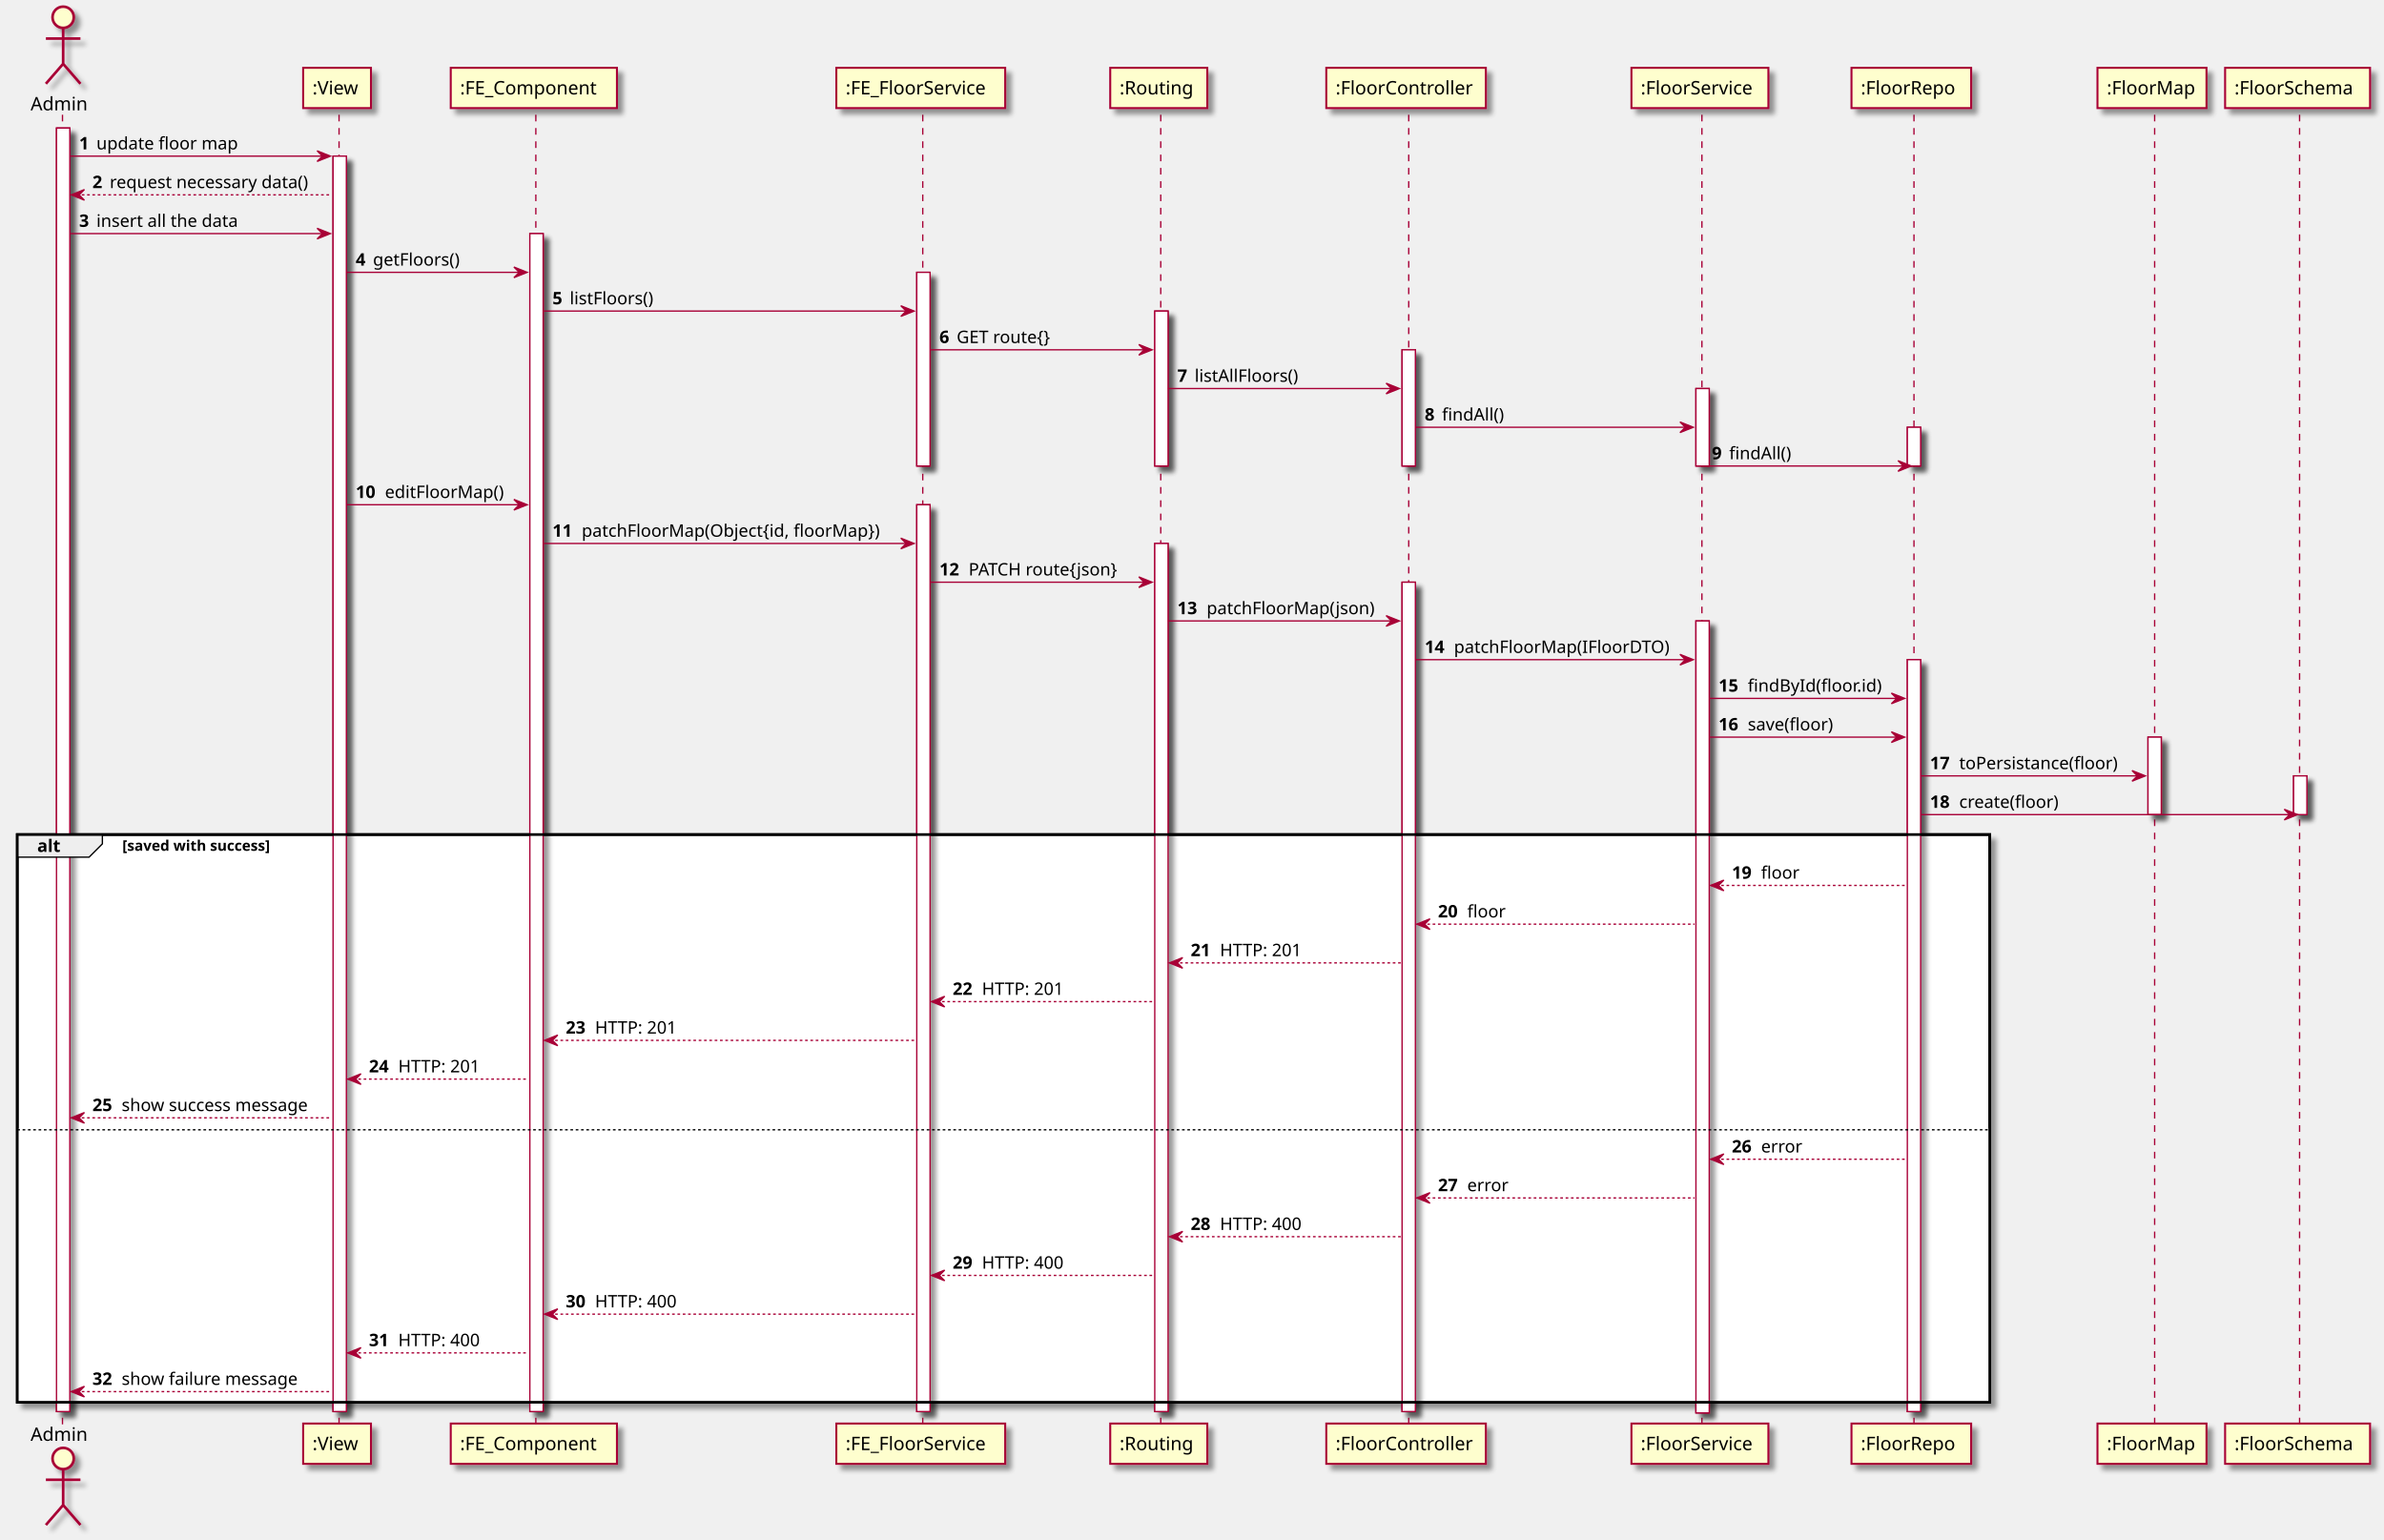
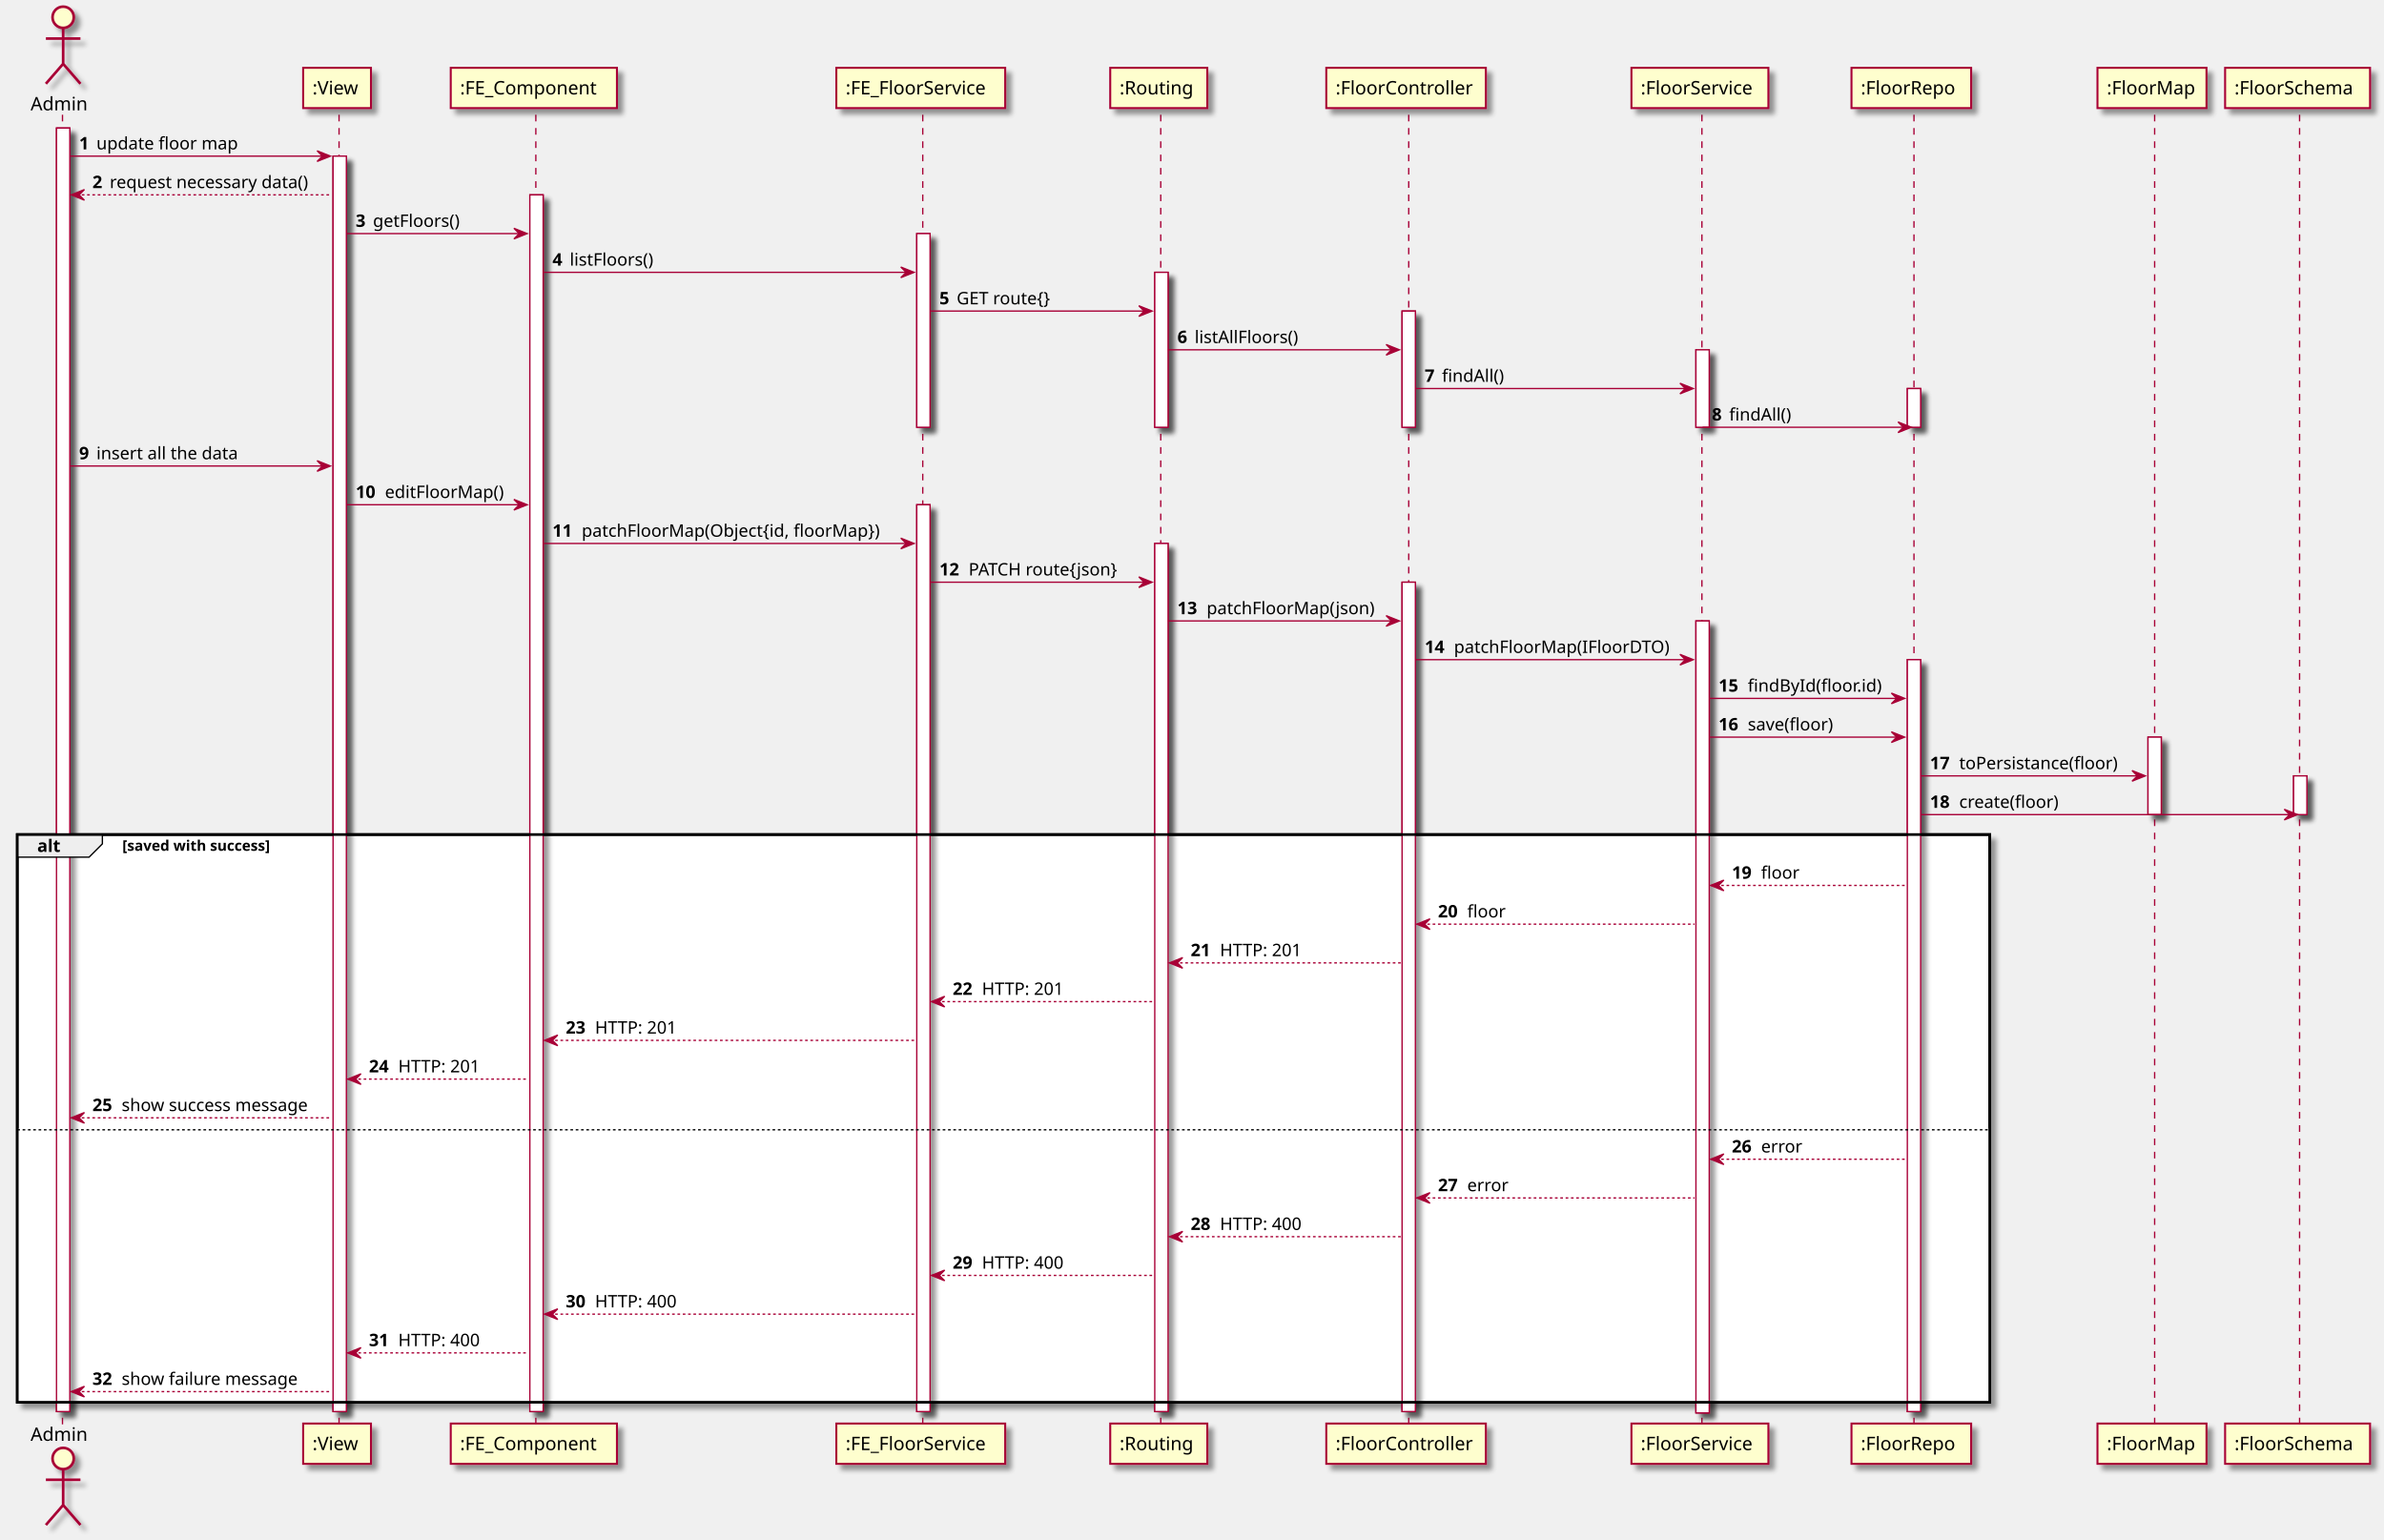
<svg xmlns="http://www.w3.org/2000/svg" contentScriptType="application/ecmascript" contentStyleType="text/css" height="1158px" preserveAspectRatio="none" style="width:1793px;height:1158px;" version="1.1" viewBox="0 0 1793 1158" width="1793px" zoomAndPan="magnify">
  <defs>
-     <filter height="300%" id="f1u1tdo8cuswtb" width="300%" x="-1" y="-1">
+     <filter height="300%" id="f4zcr4lt935ch" width="300%" x="-1" y="-1">
      <feGaussianBlur result="blurOut" stdDeviation="2.0" />
      <feColorMatrix in="blurOut" result="blurOut2" type="matrix" values="0 0 0 0 0 0 0 0 0 0 0 0 0 0 0 0 0 0 .4 0" />
      <feOffset dx="4.0" dy="4.0" in="blurOut2" result="blurOut3" />
      <feBlend in="SourceGraphic" in2="blurOut3" mode="normal" />
    </filter>
  </defs>
  <g>
-     <rect fill="#FFFFFF" filter="url(#f1u1tdo8cuswtb)" height="965.383" style="stroke: #A80036; stroke-width: 1.0;" width="10" x="42.5" y="96.297" />
-     <rect fill="#FFFFFF" filter="url(#f1u1tdo8cuswtb)" height="944.25" style="stroke: #A80036; stroke-width: 1.0;" width="10" x="250.5" y="117.43" />
-     <rect fill="#FFFFFF" filter="url(#f1u1tdo8cuswtb)" height="885.984" style="stroke: #A80036; stroke-width: 1.0;" width="10" x="398.5" y="175.695" />
-     <rect fill="#FFFFFF" filter="url(#f1u1tdo8cuswtb)" height="145.664" style="stroke: #A80036; stroke-width: 1.0;" width="10" x="689.5" y="204.828" />
-     <rect fill="#FFFFFF" filter="url(#f1u1tdo8cuswtb)" height="682.055" style="stroke: #A80036; stroke-width: 1.0;" width="10" x="689.5" y="379.625" />
-     <rect fill="#FFFFFF" filter="url(#f1u1tdo8cuswtb)" height="116.531" style="stroke: #A80036; stroke-width: 1.0;" width="10" x="868.5" y="233.961" />
-     <rect fill="#FFFFFF" filter="url(#f1u1tdo8cuswtb)" height="652.922" style="stroke: #A80036; stroke-width: 1.0;" width="10" x="868.5" y="408.758" />
-     <rect fill="#FFFFFF" filter="url(#f1u1tdo8cuswtb)" height="87.398" style="stroke: #A80036; stroke-width: 1.0;" width="10" x="1054.5" y="263.094" />
-     <rect fill="#FFFFFF" filter="url(#f1u1tdo8cuswtb)" height="623.789" style="stroke: #A80036; stroke-width: 1.0;" width="10" x="1054.5" y="437.891" />
-     <rect fill="#FFFFFF" filter="url(#f1u1tdo8cuswtb)" height="58.266" style="stroke: #A80036; stroke-width: 1.0;" width="10" x="1275.5" y="292.227" />
-     <rect fill="#FFFFFF" filter="url(#f1u1tdo8cuswtb)" height="595.656" style="stroke: #A80036; stroke-width: 1.0;" width="10" x="1275.5" y="467.023" />
-     <rect fill="#FFFFFF" filter="url(#f1u1tdo8cuswtb)" height="29.133" style="stroke: #A80036; stroke-width: 1.0;" width="10" x="1434.5" y="321.359" />
-     <rect fill="#FFFFFF" filter="url(#f1u1tdo8cuswtb)" height="565.523" style="stroke: #A80036; stroke-width: 1.0;" width="10" x="1434.5" y="496.156" />
-     <rect fill="#FFFFFF" filter="url(#f1u1tdo8cuswtb)" height="58.266" style="stroke: #A80036; stroke-width: 1.0;" width="10" x="1615.5" y="554.422" />
-     <rect fill="#FFFFFF" filter="url(#f1u1tdo8cuswtb)" height="29.133" style="stroke: #A80036; stroke-width: 1.0;" width="10" x="1725" y="583.555" />
-     <rect fill="#FFFFFF" filter="url(#f1u1tdo8cuswtb)" height="426.992" style="stroke: #000000; stroke-width: 2.0;" width="1483.5" x="13" y="627.688" />
+     <rect fill="#FFFFFF" filter="url(#f4zcr4lt935ch)" height="965.383" style="stroke: #A80036; stroke-width: 1.0;" width="10" x="42.5" y="96.297" />
+     <rect fill="#FFFFFF" filter="url(#f4zcr4lt935ch)" height="944.25" style="stroke: #A80036; stroke-width: 1.0;" width="10" x="250.5" y="117.43" />
+     <rect fill="#FFFFFF" filter="url(#f4zcr4lt935ch)" height="915.117" style="stroke: #A80036; stroke-width: 1.0;" width="10" x="398.5" y="146.562" />
+     <rect fill="#FFFFFF" filter="url(#f4zcr4lt935ch)" height="145.664" style="stroke: #A80036; stroke-width: 1.0;" width="10" x="689.5" y="175.695" />
+     <rect fill="#FFFFFF" filter="url(#f4zcr4lt935ch)" height="682.055" style="stroke: #A80036; stroke-width: 1.0;" width="10" x="689.5" y="379.625" />
+     <rect fill="#FFFFFF" filter="url(#f4zcr4lt935ch)" height="116.531" style="stroke: #A80036; stroke-width: 1.0;" width="10" x="868.5" y="204.828" />
+     <rect fill="#FFFFFF" filter="url(#f4zcr4lt935ch)" height="652.922" style="stroke: #A80036; stroke-width: 1.0;" width="10" x="868.5" y="408.758" />
+     <rect fill="#FFFFFF" filter="url(#f4zcr4lt935ch)" height="87.398" style="stroke: #A80036; stroke-width: 1.0;" width="10" x="1054.5" y="233.961" />
+     <rect fill="#FFFFFF" filter="url(#f4zcr4lt935ch)" height="623.789" style="stroke: #A80036; stroke-width: 1.0;" width="10" x="1054.5" y="437.891" />
+     <rect fill="#FFFFFF" filter="url(#f4zcr4lt935ch)" height="58.266" style="stroke: #A80036; stroke-width: 1.0;" width="10" x="1275.5" y="263.094" />
+     <rect fill="#FFFFFF" filter="url(#f4zcr4lt935ch)" height="595.656" style="stroke: #A80036; stroke-width: 1.0;" width="10" x="1275.5" y="467.023" />
+     <rect fill="#FFFFFF" filter="url(#f4zcr4lt935ch)" height="29.133" style="stroke: #A80036; stroke-width: 1.0;" width="10" x="1434.5" y="292.227" />
+     <rect fill="#FFFFFF" filter="url(#f4zcr4lt935ch)" height="565.523" style="stroke: #A80036; stroke-width: 1.0;" width="10" x="1434.5" y="496.156" />
+     <rect fill="#FFFFFF" filter="url(#f4zcr4lt935ch)" height="58.266" style="stroke: #A80036; stroke-width: 1.0;" width="10" x="1615.5" y="554.422" />
+     <rect fill="#FFFFFF" filter="url(#f4zcr4lt935ch)" height="29.133" style="stroke: #A80036; stroke-width: 1.0;" width="10" x="1725" y="583.555" />
+     <rect fill="#FFFFFF" filter="url(#f4zcr4lt935ch)" height="426.992" style="stroke: #000000; stroke-width: 2.0;" width="1483.5" x="13" y="627.688" />
    <rect fill="#FFFFFF" height="205.93" style="stroke: none; stroke-width: 1.0;" width="1483.5" x="13" y="848.75" />
    <line style="stroke: #A80036; stroke-width: 1.0; stroke-dasharray: 5.0,5.0;" x1="47" x2="47" y1="86.297" y2="1071.68" />
    <line style="stroke: #A80036; stroke-width: 1.0; stroke-dasharray: 5.0,5.0;" x1="255" x2="255" y1="86.297" y2="1071.68" />
    <line style="stroke: #A80036; stroke-width: 1.0; stroke-dasharray: 5.0,5.0;" x1="403" x2="403" y1="86.297" y2="1071.68" />
    <line style="stroke: #A80036; stroke-width: 1.0; stroke-dasharray: 5.0,5.0;" x1="694" x2="694" y1="86.297" y2="1071.68" />
    <line style="stroke: #A80036; stroke-width: 1.0; stroke-dasharray: 5.0,5.0;" x1="873" x2="873" y1="86.297" y2="1071.68" />
    <line style="stroke: #A80036; stroke-width: 1.0; stroke-dasharray: 5.0,5.0;" x1="1059.5" x2="1059.5" y1="86.297" y2="1071.68" />
    <line style="stroke: #A80036; stroke-width: 1.0; stroke-dasharray: 5.0,5.0;" x1="1280" x2="1280" y1="86.297" y2="1071.68" />
    <line style="stroke: #A80036; stroke-width: 1.0; stroke-dasharray: 5.0,5.0;" x1="1439.5" x2="1439.5" y1="86.297" y2="1071.68" />
    <line style="stroke: #A80036; stroke-width: 1.0; stroke-dasharray: 5.0,5.0;" x1="1620.5" x2="1620.5" y1="86.297" y2="1071.68" />
    <line style="stroke: #A80036; stroke-width: 1.0; stroke-dasharray: 5.0,5.0;" x1="1729.5" x2="1729.5" y1="86.297" y2="1071.68" />
    <text fill="#000000" font-family="sans-serif" font-size="14" lengthAdjust="spacingAndGlyphs" textLength="43" x="23" y="82.995">Admin</text>
-     <ellipse cx="47.5" cy="13" fill="#FEFECE" filter="url(#f1u1tdo8cuswtb)" rx="8" ry="8" style="stroke: #A80036; stroke-width: 2.0;" />
-     <path d="M47.5,21 L47.5,48 M34.5,29 L60.5,29 M47.5,48 L34.5,63 M47.5,48 L60.5,63 " fill="none" filter="url(#f1u1tdo8cuswtb)" style="stroke: #A80036; stroke-width: 2.0;" />
+     <ellipse cx="47.5" cy="13" fill="#FEFECE" filter="url(#f4zcr4lt935ch)" rx="8" ry="8" style="stroke: #A80036; stroke-width: 2.0;" />
+     <path d="M47.5,21 L47.5,48 M34.5,29 L60.5,29 M47.5,48 L34.5,63 M47.5,48 L60.5,63 " fill="none" filter="url(#f4zcr4lt935ch)" style="stroke: #A80036; stroke-width: 2.0;" />
    <text fill="#000000" font-family="sans-serif" font-size="14" lengthAdjust="spacingAndGlyphs" textLength="43" x="23" y="1083.675">Admin</text>
-     <ellipse cx="47.5" cy="1096.977" fill="#FEFECE" filter="url(#f1u1tdo8cuswtb)" rx="8" ry="8" style="stroke: #A80036; stroke-width: 2.0;" />
-     <path d="M47.5,1104.977 L47.5,1131.977 M34.5,1112.977 L60.5,1112.977 M47.5,1131.977 L34.5,1146.977 M47.5,1131.977 L60.5,1146.977 " fill="none" filter="url(#f1u1tdo8cuswtb)" style="stroke: #A80036; stroke-width: 2.0;" />
-     <rect fill="#FEFECE" filter="url(#f1u1tdo8cuswtb)" height="30.297" style="stroke: #A80036; stroke-width: 1.5;" width="51" x="228" y="51" />
+     <ellipse cx="47.5" cy="1096.977" fill="#FEFECE" filter="url(#f4zcr4lt935ch)" rx="8" ry="8" style="stroke: #A80036; stroke-width: 2.0;" />
+     <path d="M47.5,1104.977 L47.5,1131.977 M34.5,1112.977 L60.5,1112.977 M47.5,1131.977 L34.5,1146.977 M47.5,1131.977 L60.5,1146.977 " fill="none" filter="url(#f4zcr4lt935ch)" style="stroke: #A80036; stroke-width: 2.0;" />
+     <rect fill="#FEFECE" filter="url(#f4zcr4lt935ch)" height="30.297" style="stroke: #A80036; stroke-width: 1.5;" width="51" x="228" y="51" />
    <text fill="#000000" font-family="sans-serif" font-size="14" lengthAdjust="spacingAndGlyphs" textLength="37" x="235" y="70.995">:View</text>
-     <rect fill="#FEFECE" filter="url(#f1u1tdo8cuswtb)" height="30.297" style="stroke: #A80036; stroke-width: 1.5;" width="51" x="228" y="1070.68" />
+     <rect fill="#FEFECE" filter="url(#f4zcr4lt935ch)" height="30.297" style="stroke: #A80036; stroke-width: 1.5;" width="51" x="228" y="1070.68" />
    <text fill="#000000" font-family="sans-serif" font-size="14" lengthAdjust="spacingAndGlyphs" textLength="37" x="235" y="1090.675">:View</text>
-     <rect fill="#FEFECE" filter="url(#f1u1tdo8cuswtb)" height="30.297" style="stroke: #A80036; stroke-width: 1.5;" width="125" x="339" y="51" />
+     <rect fill="#FEFECE" filter="url(#f4zcr4lt935ch)" height="30.297" style="stroke: #A80036; stroke-width: 1.5;" width="125" x="339" y="51" />
    <text fill="#000000" font-family="sans-serif" font-size="14" lengthAdjust="spacingAndGlyphs" textLength="111" x="346" y="70.995">:FE_Component</text>
-     <rect fill="#FEFECE" filter="url(#f1u1tdo8cuswtb)" height="30.297" style="stroke: #A80036; stroke-width: 1.5;" width="125" x="339" y="1070.68" />
+     <rect fill="#FEFECE" filter="url(#f4zcr4lt935ch)" height="30.297" style="stroke: #A80036; stroke-width: 1.5;" width="125" x="339" y="1070.68" />
    <text fill="#000000" font-family="sans-serif" font-size="14" lengthAdjust="spacingAndGlyphs" textLength="111" x="346" y="1090.675">:FE_Component</text>
-     <rect fill="#FEFECE" filter="url(#f1u1tdo8cuswtb)" height="30.297" style="stroke: #A80036; stroke-width: 1.5;" width="127" x="629" y="51" />
+     <rect fill="#FEFECE" filter="url(#f4zcr4lt935ch)" height="30.297" style="stroke: #A80036; stroke-width: 1.5;" width="127" x="629" y="51" />
    <text fill="#000000" font-family="sans-serif" font-size="14" lengthAdjust="spacingAndGlyphs" textLength="113" x="636" y="70.995">:FE_FloorService</text>
-     <rect fill="#FEFECE" filter="url(#f1u1tdo8cuswtb)" height="30.297" style="stroke: #A80036; stroke-width: 1.5;" width="127" x="629" y="1070.68" />
+     <rect fill="#FEFECE" filter="url(#f4zcr4lt935ch)" height="30.297" style="stroke: #A80036; stroke-width: 1.5;" width="127" x="629" y="1070.68" />
    <text fill="#000000" font-family="sans-serif" font-size="14" lengthAdjust="spacingAndGlyphs" textLength="113" x="636" y="1090.675">:FE_FloorService</text>
-     <rect fill="#FEFECE" filter="url(#f1u1tdo8cuswtb)" height="30.297" style="stroke: #A80036; stroke-width: 1.5;" width="73" x="835" y="51" />
+     <rect fill="#FEFECE" filter="url(#f4zcr4lt935ch)" height="30.297" style="stroke: #A80036; stroke-width: 1.5;" width="73" x="835" y="51" />
    <text fill="#000000" font-family="sans-serif" font-size="14" lengthAdjust="spacingAndGlyphs" textLength="59" x="842" y="70.995">:Routing</text>
-     <rect fill="#FEFECE" filter="url(#f1u1tdo8cuswtb)" height="30.297" style="stroke: #A80036; stroke-width: 1.5;" width="73" x="835" y="1070.68" />
+     <rect fill="#FEFECE" filter="url(#f4zcr4lt935ch)" height="30.297" style="stroke: #A80036; stroke-width: 1.5;" width="73" x="835" y="1070.68" />
    <text fill="#000000" font-family="sans-serif" font-size="14" lengthAdjust="spacingAndGlyphs" textLength="59" x="842" y="1090.675">:Routing</text>
-     <rect fill="#FEFECE" filter="url(#f1u1tdo8cuswtb)" height="30.297" style="stroke: #A80036; stroke-width: 1.5;" width="120" x="997.5" y="51" />
+     <rect fill="#FEFECE" filter="url(#f4zcr4lt935ch)" height="30.297" style="stroke: #A80036; stroke-width: 1.5;" width="120" x="997.5" y="51" />
    <text fill="#000000" font-family="sans-serif" font-size="14" lengthAdjust="spacingAndGlyphs" textLength="106" x="1004.5" y="70.995">:FloorController</text>
-     <rect fill="#FEFECE" filter="url(#f1u1tdo8cuswtb)" height="30.297" style="stroke: #A80036; stroke-width: 1.5;" width="120" x="997.5" y="1070.68" />
+     <rect fill="#FEFECE" filter="url(#f4zcr4lt935ch)" height="30.297" style="stroke: #A80036; stroke-width: 1.5;" width="120" x="997.5" y="1070.68" />
    <text fill="#000000" font-family="sans-serif" font-size="14" lengthAdjust="spacingAndGlyphs" textLength="106" x="1004.5" y="1090.675">:FloorController</text>
-     <rect fill="#FEFECE" filter="url(#f1u1tdo8cuswtb)" height="30.297" style="stroke: #A80036; stroke-width: 1.5;" width="103" x="1227" y="51" />
+     <rect fill="#FEFECE" filter="url(#f4zcr4lt935ch)" height="30.297" style="stroke: #A80036; stroke-width: 1.5;" width="103" x="1227" y="51" />
    <text fill="#000000" font-family="sans-serif" font-size="14" lengthAdjust="spacingAndGlyphs" textLength="89" x="1234" y="70.995">:FloorService</text>
-     <rect fill="#FEFECE" filter="url(#f1u1tdo8cuswtb)" height="30.297" style="stroke: #A80036; stroke-width: 1.5;" width="103" x="1227" y="1070.68" />
+     <rect fill="#FEFECE" filter="url(#f4zcr4lt935ch)" height="30.297" style="stroke: #A80036; stroke-width: 1.5;" width="103" x="1227" y="1070.68" />
    <text fill="#000000" font-family="sans-serif" font-size="14" lengthAdjust="spacingAndGlyphs" textLength="89" x="1234" y="1090.675">:FloorService</text>
-     <rect fill="#FEFECE" filter="url(#f1u1tdo8cuswtb)" height="30.297" style="stroke: #A80036; stroke-width: 1.5;" width="90" x="1392.5" y="51" />
+     <rect fill="#FEFECE" filter="url(#f4zcr4lt935ch)" height="30.297" style="stroke: #A80036; stroke-width: 1.5;" width="90" x="1392.5" y="51" />
    <text fill="#000000" font-family="sans-serif" font-size="14" lengthAdjust="spacingAndGlyphs" textLength="76" x="1399.5" y="70.995">:FloorRepo</text>
-     <rect fill="#FEFECE" filter="url(#f1u1tdo8cuswtb)" height="30.297" style="stroke: #A80036; stroke-width: 1.5;" width="90" x="1392.5" y="1070.68" />
+     <rect fill="#FEFECE" filter="url(#f4zcr4lt935ch)" height="30.297" style="stroke: #A80036; stroke-width: 1.5;" width="90" x="1392.5" y="1070.68" />
    <text fill="#000000" font-family="sans-serif" font-size="14" lengthAdjust="spacingAndGlyphs" textLength="76" x="1399.5" y="1090.675">:FloorRepo</text>
-     <rect fill="#FEFECE" filter="url(#f1u1tdo8cuswtb)" height="30.297" style="stroke: #A80036; stroke-width: 1.5;" width="82" x="1577.5" y="51" />
+     <rect fill="#FEFECE" filter="url(#f4zcr4lt935ch)" height="30.297" style="stroke: #A80036; stroke-width: 1.5;" width="82" x="1577.5" y="51" />
    <text fill="#000000" font-family="sans-serif" font-size="14" lengthAdjust="spacingAndGlyphs" textLength="68" x="1584.5" y="70.995">:FloorMap</text>
-     <rect fill="#FEFECE" filter="url(#f1u1tdo8cuswtb)" height="30.297" style="stroke: #A80036; stroke-width: 1.5;" width="82" x="1577.5" y="1070.68" />
+     <rect fill="#FEFECE" filter="url(#f4zcr4lt935ch)" height="30.297" style="stroke: #A80036; stroke-width: 1.5;" width="82" x="1577.5" y="1070.68" />
    <text fill="#000000" font-family="sans-serif" font-size="14" lengthAdjust="spacingAndGlyphs" textLength="68" x="1584.5" y="1090.675">:FloorMap</text>
-     <rect fill="#FEFECE" filter="url(#f1u1tdo8cuswtb)" height="30.297" style="stroke: #A80036; stroke-width: 1.5;" width="109" x="1673.5" y="51" />
+     <rect fill="#FEFECE" filter="url(#f4zcr4lt935ch)" height="30.297" style="stroke: #A80036; stroke-width: 1.5;" width="109" x="1673.5" y="51" />
    <text fill="#000000" font-family="sans-serif" font-size="14" lengthAdjust="spacingAndGlyphs" textLength="95" x="1680.5" y="70.995">:FloorSchema</text>
-     <rect fill="#FEFECE" filter="url(#f1u1tdo8cuswtb)" height="30.297" style="stroke: #A80036; stroke-width: 1.5;" width="109" x="1673.5" y="1070.68" />
+     <rect fill="#FEFECE" filter="url(#f4zcr4lt935ch)" height="30.297" style="stroke: #A80036; stroke-width: 1.5;" width="109" x="1673.5" y="1070.68" />
    <text fill="#000000" font-family="sans-serif" font-size="14" lengthAdjust="spacingAndGlyphs" textLength="95" x="1680.5" y="1090.675">:FloorSchema</text>
-     <rect fill="#FFFFFF" filter="url(#f1u1tdo8cuswtb)" height="965.383" style="stroke: #A80036; stroke-width: 1.0;" width="10" x="42.5" y="96.297" />
-     <rect fill="#FFFFFF" filter="url(#f1u1tdo8cuswtb)" height="944.25" style="stroke: #A80036; stroke-width: 1.0;" width="10" x="250.5" y="117.43" />
-     <rect fill="#FFFFFF" filter="url(#f1u1tdo8cuswtb)" height="885.984" style="stroke: #A80036; stroke-width: 1.0;" width="10" x="398.5" y="175.695" />
-     <rect fill="#FFFFFF" filter="url(#f1u1tdo8cuswtb)" height="145.664" style="stroke: #A80036; stroke-width: 1.0;" width="10" x="689.5" y="204.828" />
-     <rect fill="#FFFFFF" filter="url(#f1u1tdo8cuswtb)" height="682.055" style="stroke: #A80036; stroke-width: 1.0;" width="10" x="689.5" y="379.625" />
-     <rect fill="#FFFFFF" filter="url(#f1u1tdo8cuswtb)" height="116.531" style="stroke: #A80036; stroke-width: 1.0;" width="10" x="868.5" y="233.961" />
-     <rect fill="#FFFFFF" filter="url(#f1u1tdo8cuswtb)" height="652.922" style="stroke: #A80036; stroke-width: 1.0;" width="10" x="868.5" y="408.758" />
-     <rect fill="#FFFFFF" filter="url(#f1u1tdo8cuswtb)" height="87.398" style="stroke: #A80036; stroke-width: 1.0;" width="10" x="1054.5" y="263.094" />
-     <rect fill="#FFFFFF" filter="url(#f1u1tdo8cuswtb)" height="623.789" style="stroke: #A80036; stroke-width: 1.0;" width="10" x="1054.5" y="437.891" />
-     <rect fill="#FFFFFF" filter="url(#f1u1tdo8cuswtb)" height="58.266" style="stroke: #A80036; stroke-width: 1.0;" width="10" x="1275.5" y="292.227" />
-     <rect fill="#FFFFFF" filter="url(#f1u1tdo8cuswtb)" height="595.656" style="stroke: #A80036; stroke-width: 1.0;" width="10" x="1275.5" y="467.023" />
-     <rect fill="#FFFFFF" filter="url(#f1u1tdo8cuswtb)" height="29.133" style="stroke: #A80036; stroke-width: 1.0;" width="10" x="1434.5" y="321.359" />
-     <rect fill="#FFFFFF" filter="url(#f1u1tdo8cuswtb)" height="565.523" style="stroke: #A80036; stroke-width: 1.0;" width="10" x="1434.5" y="496.156" />
-     <rect fill="#FFFFFF" filter="url(#f1u1tdo8cuswtb)" height="58.266" style="stroke: #A80036; stroke-width: 1.0;" width="10" x="1615.5" y="554.422" />
-     <rect fill="#FFFFFF" filter="url(#f1u1tdo8cuswtb)" height="29.133" style="stroke: #A80036; stroke-width: 1.0;" width="10" x="1725" y="583.555" />
+     <rect fill="#FFFFFF" filter="url(#f4zcr4lt935ch)" height="965.383" style="stroke: #A80036; stroke-width: 1.0;" width="10" x="42.5" y="96.297" />
+     <rect fill="#FFFFFF" filter="url(#f4zcr4lt935ch)" height="944.25" style="stroke: #A80036; stroke-width: 1.0;" width="10" x="250.5" y="117.43" />
+     <rect fill="#FFFFFF" filter="url(#f4zcr4lt935ch)" height="915.117" style="stroke: #A80036; stroke-width: 1.0;" width="10" x="398.5" y="146.562" />
+     <rect fill="#FFFFFF" filter="url(#f4zcr4lt935ch)" height="145.664" style="stroke: #A80036; stroke-width: 1.0;" width="10" x="689.5" y="175.695" />
+     <rect fill="#FFFFFF" filter="url(#f4zcr4lt935ch)" height="682.055" style="stroke: #A80036; stroke-width: 1.0;" width="10" x="689.5" y="379.625" />
+     <rect fill="#FFFFFF" filter="url(#f4zcr4lt935ch)" height="116.531" style="stroke: #A80036; stroke-width: 1.0;" width="10" x="868.5" y="204.828" />
+     <rect fill="#FFFFFF" filter="url(#f4zcr4lt935ch)" height="652.922" style="stroke: #A80036; stroke-width: 1.0;" width="10" x="868.5" y="408.758" />
+     <rect fill="#FFFFFF" filter="url(#f4zcr4lt935ch)" height="87.398" style="stroke: #A80036; stroke-width: 1.0;" width="10" x="1054.5" y="233.961" />
+     <rect fill="#FFFFFF" filter="url(#f4zcr4lt935ch)" height="623.789" style="stroke: #A80036; stroke-width: 1.0;" width="10" x="1054.5" y="437.891" />
+     <rect fill="#FFFFFF" filter="url(#f4zcr4lt935ch)" height="58.266" style="stroke: #A80036; stroke-width: 1.0;" width="10" x="1275.5" y="263.094" />
+     <rect fill="#FFFFFF" filter="url(#f4zcr4lt935ch)" height="595.656" style="stroke: #A80036; stroke-width: 1.0;" width="10" x="1275.5" y="467.023" />
+     <rect fill="#FFFFFF" filter="url(#f4zcr4lt935ch)" height="29.133" style="stroke: #A80036; stroke-width: 1.0;" width="10" x="1434.5" y="292.227" />
+     <rect fill="#FFFFFF" filter="url(#f4zcr4lt935ch)" height="565.523" style="stroke: #A80036; stroke-width: 1.0;" width="10" x="1434.5" y="496.156" />
+     <rect fill="#FFFFFF" filter="url(#f4zcr4lt935ch)" height="58.266" style="stroke: #A80036; stroke-width: 1.0;" width="10" x="1615.5" y="554.422" />
+     <rect fill="#FFFFFF" filter="url(#f4zcr4lt935ch)" height="29.133" style="stroke: #A80036; stroke-width: 1.0;" width="10" x="1725" y="583.555" />
    <polygon fill="#A80036" points="238.5,113.43,248.5,117.43,238.5,121.43,242.5,117.43" style="stroke: #A80036; stroke-width: 1.0;" />
    <line style="stroke: #A80036; stroke-width: 1.0;" x1="52.5" x2="244.5" y1="117.43" y2="117.43" />
    <text fill="#000000" font-family="sans-serif" font-size="13" font-weight="bold" lengthAdjust="spacingAndGlyphs" textLength="9" x="59.5" y="112.364">1</text>
    <text fill="#000000" font-family="sans-serif" font-size="13" lengthAdjust="spacingAndGlyphs" textLength="110" x="72.5" y="112.364">update floor map</text>
    <polygon fill="#A80036" points="63.5,142.562,53.5,146.562,63.5,150.562,59.5,146.562" style="stroke: #A80036; stroke-width: 1.0;" />
    <line style="stroke: #A80036; stroke-width: 1.0; stroke-dasharray: 2.0,2.0;" x1="57.5" x2="249.5" y1="146.562" y2="146.562" />
    <text fill="#000000" font-family="sans-serif" font-size="13" font-weight="bold" lengthAdjust="spacingAndGlyphs" textLength="9" x="69.5" y="141.497">2</text>
    <text fill="#000000" font-family="sans-serif" font-size="13" lengthAdjust="spacingAndGlyphs" textLength="161" x="82.5" y="141.497">request necessary data()</text>
-     <polygon fill="#A80036" points="238.5,171.695,248.5,175.695,238.5,179.695,242.5,175.695" style="stroke: #A80036; stroke-width: 1.0;" />
-     <line style="stroke: #A80036; stroke-width: 1.0;" x1="52.5" x2="244.5" y1="175.695" y2="175.695" />
-     <text fill="#000000" font-family="sans-serif" font-size="13" font-weight="bold" lengthAdjust="spacingAndGlyphs" textLength="9" x="59.5" y="170.629">3</text>
-     <text fill="#000000" font-family="sans-serif" font-size="13" lengthAdjust="spacingAndGlyphs" textLength="112" x="72.5" y="170.629">insert all the data</text>
-     <polygon fill="#A80036" points="386.5,200.828,396.5,204.828,386.5,208.828,390.5,204.828" style="stroke: #A80036; stroke-width: 1.0;" />
-     <line style="stroke: #A80036; stroke-width: 1.0;" x1="260.5" x2="392.5" y1="204.828" y2="204.828" />
-     <text fill="#000000" font-family="sans-serif" font-size="13" font-weight="bold" lengthAdjust="spacingAndGlyphs" textLength="9" x="267.5" y="199.762">4</text>
-     <text fill="#000000" font-family="sans-serif" font-size="13" lengthAdjust="spacingAndGlyphs" textLength="69" x="280.5" y="199.762">getFloors()</text>
-     <polygon fill="#A80036" points="677.5,229.961,687.5,233.961,677.5,237.961,681.5,233.961" style="stroke: #A80036; stroke-width: 1.0;" />
-     <line style="stroke: #A80036; stroke-width: 1.0;" x1="408.5" x2="683.5" y1="233.961" y2="233.961" />
-     <text fill="#000000" font-family="sans-serif" font-size="13" font-weight="bold" lengthAdjust="spacingAndGlyphs" textLength="9" x="415.5" y="228.895">5</text>
-     <text fill="#000000" font-family="sans-serif" font-size="13" lengthAdjust="spacingAndGlyphs" textLength="66" x="428.5" y="228.895">listFloors()</text>
-     <polygon fill="#A80036" points="856.5,259.094,866.5,263.094,856.5,267.094,860.5,263.094" style="stroke: #A80036; stroke-width: 1.0;" />
-     <line style="stroke: #A80036; stroke-width: 1.0;" x1="699.5" x2="862.5" y1="263.094" y2="263.094" />
-     <text fill="#000000" font-family="sans-serif" font-size="13" font-weight="bold" lengthAdjust="spacingAndGlyphs" textLength="9" x="706.5" y="258.028">6</text>
-     <text fill="#000000" font-family="sans-serif" font-size="13" lengthAdjust="spacingAndGlyphs" textLength="79" x="719.5" y="258.028">GET route{}</text>
-     <polygon fill="#A80036" points="1042.5,288.227,1052.5,292.227,1042.5,296.227,1046.5,292.227" style="stroke: #A80036; stroke-width: 1.0;" />
-     <line style="stroke: #A80036; stroke-width: 1.0;" x1="878.5" x2="1048.5" y1="292.227" y2="292.227" />
-     <text fill="#000000" font-family="sans-serif" font-size="13" font-weight="bold" lengthAdjust="spacingAndGlyphs" textLength="9" x="885.5" y="287.161">7</text>
-     <text fill="#000000" font-family="sans-serif" font-size="13" lengthAdjust="spacingAndGlyphs" textLength="81" x="898.5" y="287.161">listAllFloors()</text>
-     <polygon fill="#A80036" points="1263.5,317.359,1273.5,321.359,1263.5,325.359,1267.5,321.359" style="stroke: #A80036; stroke-width: 1.0;" />
-     <line style="stroke: #A80036; stroke-width: 1.0;" x1="1064.5" x2="1269.5" y1="321.359" y2="321.359" />
-     <text fill="#000000" font-family="sans-serif" font-size="13" font-weight="bold" lengthAdjust="spacingAndGlyphs" textLength="9" x="1071.5" y="316.293">8</text>
-     <text fill="#000000" font-family="sans-serif" font-size="13" lengthAdjust="spacingAndGlyphs" textLength="48" x="1084.5" y="316.293">findAll()</text>
-     <polygon fill="#A80036" points="1427.5,346.492,1437.5,350.492,1427.5,354.492,1431.5,350.492" style="stroke: #A80036; stroke-width: 1.0;" />
-     <line style="stroke: #A80036; stroke-width: 1.0;" x1="1280.5" x2="1433.5" y1="350.492" y2="350.492" />
-     <text fill="#000000" font-family="sans-serif" font-size="13" font-weight="bold" lengthAdjust="spacingAndGlyphs" textLength="9" x="1287.5" y="345.426">9</text>
-     <text fill="#000000" font-family="sans-serif" font-size="13" lengthAdjust="spacingAndGlyphs" textLength="48" x="1300.5" y="345.426">findAll()</text>
+     <polygon fill="#A80036" points="386.5,171.695,396.5,175.695,386.5,179.695,390.5,175.695" style="stroke: #A80036; stroke-width: 1.0;" />
+     <line style="stroke: #A80036; stroke-width: 1.0;" x1="260.5" x2="392.5" y1="175.695" y2="175.695" />
+     <text fill="#000000" font-family="sans-serif" font-size="13" font-weight="bold" lengthAdjust="spacingAndGlyphs" textLength="9" x="267.5" y="170.629">3</text>
+     <text fill="#000000" font-family="sans-serif" font-size="13" lengthAdjust="spacingAndGlyphs" textLength="69" x="280.5" y="170.629">getFloors()</text>
+     <polygon fill="#A80036" points="677.5,200.828,687.5,204.828,677.5,208.828,681.5,204.828" style="stroke: #A80036; stroke-width: 1.0;" />
+     <line style="stroke: #A80036; stroke-width: 1.0;" x1="408.5" x2="683.5" y1="204.828" y2="204.828" />
+     <text fill="#000000" font-family="sans-serif" font-size="13" font-weight="bold" lengthAdjust="spacingAndGlyphs" textLength="9" x="415.5" y="199.762">4</text>
+     <text fill="#000000" font-family="sans-serif" font-size="13" lengthAdjust="spacingAndGlyphs" textLength="66" x="428.5" y="199.762">listFloors()</text>
+     <polygon fill="#A80036" points="856.5,229.961,866.5,233.961,856.5,237.961,860.5,233.961" style="stroke: #A80036; stroke-width: 1.0;" />
+     <line style="stroke: #A80036; stroke-width: 1.0;" x1="699.5" x2="862.5" y1="233.961" y2="233.961" />
+     <text fill="#000000" font-family="sans-serif" font-size="13" font-weight="bold" lengthAdjust="spacingAndGlyphs" textLength="9" x="706.5" y="228.895">5</text>
+     <text fill="#000000" font-family="sans-serif" font-size="13" lengthAdjust="spacingAndGlyphs" textLength="79" x="719.5" y="228.895">GET route{}</text>
+     <polygon fill="#A80036" points="1042.5,259.094,1052.5,263.094,1042.5,267.094,1046.5,263.094" style="stroke: #A80036; stroke-width: 1.0;" />
+     <line style="stroke: #A80036; stroke-width: 1.0;" x1="878.5" x2="1048.5" y1="263.094" y2="263.094" />
+     <text fill="#000000" font-family="sans-serif" font-size="13" font-weight="bold" lengthAdjust="spacingAndGlyphs" textLength="9" x="885.5" y="258.028">6</text>
+     <text fill="#000000" font-family="sans-serif" font-size="13" lengthAdjust="spacingAndGlyphs" textLength="81" x="898.5" y="258.028">listAllFloors()</text>
+     <polygon fill="#A80036" points="1263.5,288.227,1273.5,292.227,1263.5,296.227,1267.5,292.227" style="stroke: #A80036; stroke-width: 1.0;" />
+     <line style="stroke: #A80036; stroke-width: 1.0;" x1="1064.5" x2="1269.5" y1="292.227" y2="292.227" />
+     <text fill="#000000" font-family="sans-serif" font-size="13" font-weight="bold" lengthAdjust="spacingAndGlyphs" textLength="9" x="1071.5" y="287.161">7</text>
+     <text fill="#000000" font-family="sans-serif" font-size="13" lengthAdjust="spacingAndGlyphs" textLength="48" x="1084.5" y="287.161">findAll()</text>
+     <polygon fill="#A80036" points="1427.5,317.359,1437.5,321.359,1427.5,325.359,1431.5,321.359" style="stroke: #A80036; stroke-width: 1.0;" />
+     <line style="stroke: #A80036; stroke-width: 1.0;" x1="1280.5" x2="1433.5" y1="321.359" y2="321.359" />
+     <text fill="#000000" font-family="sans-serif" font-size="13" font-weight="bold" lengthAdjust="spacingAndGlyphs" textLength="9" x="1287.5" y="316.293">8</text>
+     <text fill="#000000" font-family="sans-serif" font-size="13" lengthAdjust="spacingAndGlyphs" textLength="48" x="1300.5" y="316.293">findAll()</text>
+     <polygon fill="#A80036" points="238.5,346.492,248.5,350.492,238.5,354.492,242.5,350.492" style="stroke: #A80036; stroke-width: 1.0;" />
+     <line style="stroke: #A80036; stroke-width: 1.0;" x1="52.5" x2="244.5" y1="350.492" y2="350.492" />
+     <text fill="#000000" font-family="sans-serif" font-size="13" font-weight="bold" lengthAdjust="spacingAndGlyphs" textLength="9" x="59.5" y="345.426">9</text>
+     <text fill="#000000" font-family="sans-serif" font-size="13" lengthAdjust="spacingAndGlyphs" textLength="112" x="72.5" y="345.426">insert all the data</text>
    <polygon fill="#A80036" points="386.5,375.625,396.5,379.625,386.5,383.625,390.5,379.625" style="stroke: #A80036; stroke-width: 1.0;" />
    <line style="stroke: #A80036; stroke-width: 1.0;" x1="260.5" x2="392.5" y1="379.625" y2="379.625" />
    <text fill="#000000" font-family="sans-serif" font-size="13" font-weight="bold" lengthAdjust="spacingAndGlyphs" textLength="18" x="267.5" y="374.559">10</text>
    <text fill="#000000" font-family="sans-serif" font-size="13" lengthAdjust="spacingAndGlyphs" textLength="92" x="289.5" y="374.559">editFloorMap()</text>
    <polygon fill="#A80036" points="677.5,404.758,687.5,408.758,677.5,412.758,681.5,408.758" style="stroke: #A80036; stroke-width: 1.0;" />
    <line style="stroke: #A80036; stroke-width: 1.0;" x1="408.5" x2="683.5" y1="408.758" y2="408.758" />
    <text fill="#000000" font-family="sans-serif" font-size="13" font-weight="bold" lengthAdjust="spacingAndGlyphs" textLength="18" x="415.5" y="403.692">11</text>
    <text fill="#000000" font-family="sans-serif" font-size="13" lengthAdjust="spacingAndGlyphs" textLength="235" x="437.5" y="403.692">patchFloorMap(Object{id, floorMap})</text>
    <polygon fill="#A80036" points="856.5,433.891,866.5,437.891,856.5,441.891,860.5,437.891" style="stroke: #A80036; stroke-width: 1.0;" />
    <line style="stroke: #A80036; stroke-width: 1.0;" x1="699.5" x2="862.5" y1="437.891" y2="437.891" />
    <text fill="#000000" font-family="sans-serif" font-size="13" font-weight="bold" lengthAdjust="spacingAndGlyphs" textLength="18" x="706.5" y="432.825">12</text>
    <text fill="#000000" font-family="sans-serif" font-size="13" lengthAdjust="spacingAndGlyphs" textLength="123" x="728.5" y="432.825">PATCH route{json}</text>
    <polygon fill="#A80036" points="1042.5,463.023,1052.5,467.023,1042.5,471.023,1046.5,467.023" style="stroke: #A80036; stroke-width: 1.0;" />
    <line style="stroke: #A80036; stroke-width: 1.0;" x1="878.5" x2="1048.5" y1="467.023" y2="467.023" />
    <text fill="#000000" font-family="sans-serif" font-size="13" font-weight="bold" lengthAdjust="spacingAndGlyphs" textLength="18" x="885.5" y="461.957">13</text>
    <text fill="#000000" font-family="sans-serif" font-size="13" lengthAdjust="spacingAndGlyphs" textLength="130" x="907.5" y="461.957">patchFloorMap(json)</text>
    <polygon fill="#A80036" points="1263.5,492.156,1273.5,496.156,1263.5,500.156,1267.5,496.156" style="stroke: #A80036; stroke-width: 1.0;" />
    <line style="stroke: #A80036; stroke-width: 1.0;" x1="1064.5" x2="1269.5" y1="496.156" y2="496.156" />
    <text fill="#000000" font-family="sans-serif" font-size="13" font-weight="bold" lengthAdjust="spacingAndGlyphs" textLength="18" x="1071.5" y="491.09">14</text>
    <text fill="#000000" font-family="sans-serif" font-size="13" lengthAdjust="spacingAndGlyphs" textLength="165" x="1093.5" y="491.09">patchFloorMap(IFloorDTO)</text>
    <polygon fill="#A80036" points="1422.5,521.289,1432.5,525.289,1422.5,529.289,1426.5,525.289" style="stroke: #A80036; stroke-width: 1.0;" />
    <line style="stroke: #A80036; stroke-width: 1.0;" x1="1285.5" x2="1428.5" y1="525.289" y2="525.289" />
    <text fill="#000000" font-family="sans-serif" font-size="13" font-weight="bold" lengthAdjust="spacingAndGlyphs" textLength="18" x="1292.5" y="520.223">15</text>
    <text fill="#000000" font-family="sans-serif" font-size="13" lengthAdjust="spacingAndGlyphs" textLength="103" x="1314.5" y="520.223">findById(floor.id)</text>
    <polygon fill="#A80036" points="1422.5,550.422,1432.5,554.422,1422.5,558.422,1426.5,554.422" style="stroke: #A80036; stroke-width: 1.0;" />
    <line style="stroke: #A80036; stroke-width: 1.0;" x1="1285.5" x2="1428.5" y1="554.422" y2="554.422" />
    <text fill="#000000" font-family="sans-serif" font-size="13" font-weight="bold" lengthAdjust="spacingAndGlyphs" textLength="18" x="1292.5" y="549.356">16</text>
    <text fill="#000000" font-family="sans-serif" font-size="13" lengthAdjust="spacingAndGlyphs" textLength="68" x="1314.5" y="549.356">save(floor)</text>
    <polygon fill="#A80036" points="1603.5,579.555,1613.5,583.555,1603.5,587.555,1607.5,583.555" style="stroke: #A80036; stroke-width: 1.0;" />
    <line style="stroke: #A80036; stroke-width: 1.0;" x1="1444.5" x2="1609.5" y1="583.555" y2="583.555" />
    <text fill="#000000" font-family="sans-serif" font-size="13" font-weight="bold" lengthAdjust="spacingAndGlyphs" textLength="18" x="1451.5" y="578.489">17</text>
    <text fill="#000000" font-family="sans-serif" font-size="13" lengthAdjust="spacingAndGlyphs" textLength="125" x="1473.5" y="578.489">toPersistance(floor)</text>
    <polygon fill="#A80036" points="1718,608.688,1728,612.688,1718,616.688,1722,612.688" style="stroke: #A80036; stroke-width: 1.0;" />
    <line style="stroke: #A80036; stroke-width: 1.0;" x1="1444.5" x2="1724" y1="612.688" y2="612.688" />
    <text fill="#000000" font-family="sans-serif" font-size="13" font-weight="bold" lengthAdjust="spacingAndGlyphs" textLength="18" x="1451.5" y="607.622">18</text>
    <text fill="#000000" font-family="sans-serif" font-size="13" lengthAdjust="spacingAndGlyphs" textLength="79" x="1473.5" y="607.622">create(floor)</text>
    <path d="M13,627.688 L77,627.688 L77,634.688 L67,644.688 L13,644.688 L13,627.688 " fill="#EEEEEE" style="stroke: #000000; stroke-width: 1.0;" />
    <rect fill="none" height="426.992" style="stroke: #000000; stroke-width: 2.0;" width="1483.5" x="13" y="627.688" />
    <text fill="#000000" font-family="sans-serif" font-size="13" font-weight="bold" lengthAdjust="spacingAndGlyphs" textLength="19" x="28" y="640.754">alt</text>
    <text fill="#000000" font-family="sans-serif" font-size="11" font-weight="bold" lengthAdjust="spacingAndGlyphs" textLength="135" x="92" y="639.898">[saved with success]</text>
    <polygon fill="#A80036" points="1296.5,661.953,1286.5,665.953,1296.5,669.953,1292.5,665.953" style="stroke: #A80036; stroke-width: 1.0;" />
    <line style="stroke: #A80036; stroke-width: 1.0; stroke-dasharray: 2.0,2.0;" x1="1290.5" x2="1433.5" y1="665.953" y2="665.953" />
    <text fill="#000000" font-family="sans-serif" font-size="13" font-weight="bold" lengthAdjust="spacingAndGlyphs" textLength="18" x="1302.5" y="660.887">19</text>
    <text fill="#000000" font-family="sans-serif" font-size="13" lengthAdjust="spacingAndGlyphs" textLength="28" x="1324.5" y="660.887">floor</text>
    <polygon fill="#A80036" points="1075.5,691.086,1065.5,695.086,1075.5,699.086,1071.5,695.086" style="stroke: #A80036; stroke-width: 1.0;" />
    <line style="stroke: #A80036; stroke-width: 1.0; stroke-dasharray: 2.0,2.0;" x1="1069.5" x2="1274.5" y1="695.086" y2="695.086" />
    <text fill="#000000" font-family="sans-serif" font-size="13" font-weight="bold" lengthAdjust="spacingAndGlyphs" textLength="18" x="1081.5" y="690.02">20</text>
    <text fill="#000000" font-family="sans-serif" font-size="13" lengthAdjust="spacingAndGlyphs" textLength="28" x="1103.5" y="690.02">floor</text>
    <polygon fill="#A80036" points="889.5,720.219,879.5,724.219,889.5,728.219,885.5,724.219" style="stroke: #A80036; stroke-width: 1.0;" />
    <line style="stroke: #A80036; stroke-width: 1.0; stroke-dasharray: 2.0,2.0;" x1="883.5" x2="1053.5" y1="724.219" y2="724.219" />
    <text fill="#000000" font-family="sans-serif" font-size="13" font-weight="bold" lengthAdjust="spacingAndGlyphs" textLength="18" x="895.5" y="719.153">21</text>
    <text fill="#000000" font-family="sans-serif" font-size="13" lengthAdjust="spacingAndGlyphs" textLength="64" x="917.5" y="719.153">HTTP: 201</text>
    <polygon fill="#A80036" points="710.5,749.352,700.5,753.352,710.5,757.352,706.5,753.352" style="stroke: #A80036; stroke-width: 1.0;" />
    <line style="stroke: #A80036; stroke-width: 1.0; stroke-dasharray: 2.0,2.0;" x1="704.5" x2="867.5" y1="753.352" y2="753.352" />
    <text fill="#000000" font-family="sans-serif" font-size="13" font-weight="bold" lengthAdjust="spacingAndGlyphs" textLength="18" x="716.5" y="748.286">22</text>
    <text fill="#000000" font-family="sans-serif" font-size="13" lengthAdjust="spacingAndGlyphs" textLength="64" x="738.5" y="748.286">HTTP: 201</text>
    <polygon fill="#A80036" points="419.5,778.484,409.5,782.484,419.5,786.484,415.5,782.484" style="stroke: #A80036; stroke-width: 1.0;" />
    <line style="stroke: #A80036; stroke-width: 1.0; stroke-dasharray: 2.0,2.0;" x1="413.5" x2="688.5" y1="782.484" y2="782.484" />
    <text fill="#000000" font-family="sans-serif" font-size="13" font-weight="bold" lengthAdjust="spacingAndGlyphs" textLength="18" x="425.5" y="777.418">23</text>
    <text fill="#000000" font-family="sans-serif" font-size="13" lengthAdjust="spacingAndGlyphs" textLength="64" x="447.5" y="777.418">HTTP: 201</text>
    <polygon fill="#A80036" points="271.5,807.617,261.5,811.617,271.5,815.617,267.5,811.617" style="stroke: #A80036; stroke-width: 1.0;" />
    <line style="stroke: #A80036; stroke-width: 1.0; stroke-dasharray: 2.0,2.0;" x1="265.5" x2="397.5" y1="811.617" y2="811.617" />
    <text fill="#000000" font-family="sans-serif" font-size="13" font-weight="bold" lengthAdjust="spacingAndGlyphs" textLength="18" x="277.5" y="806.551">24</text>
    <text fill="#000000" font-family="sans-serif" font-size="13" lengthAdjust="spacingAndGlyphs" textLength="64" x="299.5" y="806.551">HTTP: 201</text>
    <polygon fill="#A80036" points="63.5,836.75,53.5,840.75,63.5,844.75,59.5,840.75" style="stroke: #A80036; stroke-width: 1.0;" />
    <line style="stroke: #A80036; stroke-width: 1.0; stroke-dasharray: 2.0,2.0;" x1="57.5" x2="249.5" y1="840.75" y2="840.75" />
    <text fill="#000000" font-family="sans-serif" font-size="13" font-weight="bold" lengthAdjust="spacingAndGlyphs" textLength="18" x="69.5" y="835.684">25</text>
    <text fill="#000000" font-family="sans-serif" font-size="13" lengthAdjust="spacingAndGlyphs" textLength="150" x="91.5" y="835.684">show success message</text>
    <line style="stroke: #000000; stroke-width: 1.0; stroke-dasharray: 2.0,2.0;" x1="13" x2="1496.5" y1="849.75" y2="849.75" />
    <polygon fill="#A80036" points="1296.5,867.883,1286.5,871.883,1296.5,875.883,1292.5,871.883" style="stroke: #A80036; stroke-width: 1.0;" />
    <line style="stroke: #A80036; stroke-width: 1.0; stroke-dasharray: 2.0,2.0;" x1="1290.5" x2="1433.5" y1="871.883" y2="871.883" />
    <text fill="#000000" font-family="sans-serif" font-size="13" font-weight="bold" lengthAdjust="spacingAndGlyphs" textLength="18" x="1302.5" y="866.817">26</text>
    <text fill="#000000" font-family="sans-serif" font-size="13" lengthAdjust="spacingAndGlyphs" textLength="31" x="1324.5" y="866.817">error</text>
    <polygon fill="#A80036" points="1075.5,897.016,1065.5,901.016,1075.5,905.016,1071.5,901.016" style="stroke: #A80036; stroke-width: 1.0;" />
    <line style="stroke: #A80036; stroke-width: 1.0; stroke-dasharray: 2.0,2.0;" x1="1069.5" x2="1274.5" y1="901.016" y2="901.016" />
    <text fill="#000000" font-family="sans-serif" font-size="13" font-weight="bold" lengthAdjust="spacingAndGlyphs" textLength="18" x="1081.5" y="895.95">27</text>
    <text fill="#000000" font-family="sans-serif" font-size="13" lengthAdjust="spacingAndGlyphs" textLength="31" x="1103.5" y="895.95">error</text>
    <polygon fill="#A80036" points="889.5,926.148,879.5,930.148,889.5,934.148,885.5,930.148" style="stroke: #A80036; stroke-width: 1.0;" />
    <line style="stroke: #A80036; stroke-width: 1.0; stroke-dasharray: 2.0,2.0;" x1="883.5" x2="1053.5" y1="930.148" y2="930.148" />
    <text fill="#000000" font-family="sans-serif" font-size="13" font-weight="bold" lengthAdjust="spacingAndGlyphs" textLength="18" x="895.5" y="925.082">28</text>
    <text fill="#000000" font-family="sans-serif" font-size="13" lengthAdjust="spacingAndGlyphs" textLength="64" x="917.5" y="925.082">HTTP: 400</text>
    <polygon fill="#A80036" points="710.5,955.281,700.5,959.281,710.5,963.281,706.5,959.281" style="stroke: #A80036; stroke-width: 1.0;" />
    <line style="stroke: #A80036; stroke-width: 1.0; stroke-dasharray: 2.0,2.0;" x1="704.5" x2="867.5" y1="959.281" y2="959.281" />
    <text fill="#000000" font-family="sans-serif" font-size="13" font-weight="bold" lengthAdjust="spacingAndGlyphs" textLength="18" x="716.5" y="954.215">29</text>
    <text fill="#000000" font-family="sans-serif" font-size="13" lengthAdjust="spacingAndGlyphs" textLength="64" x="738.5" y="954.215">HTTP: 400</text>
    <polygon fill="#A80036" points="419.5,984.414,409.5,988.414,419.5,992.414,415.5,988.414" style="stroke: #A80036; stroke-width: 1.0;" />
    <line style="stroke: #A80036; stroke-width: 1.0; stroke-dasharray: 2.0,2.0;" x1="413.5" x2="688.5" y1="988.414" y2="988.414" />
    <text fill="#000000" font-family="sans-serif" font-size="13" font-weight="bold" lengthAdjust="spacingAndGlyphs" textLength="18" x="425.5" y="983.348">30</text>
    <text fill="#000000" font-family="sans-serif" font-size="13" lengthAdjust="spacingAndGlyphs" textLength="64" x="447.5" y="983.348">HTTP: 400</text>
    <polygon fill="#A80036" points="271.5,1013.547,261.5,1017.547,271.5,1021.547,267.5,1017.547" style="stroke: #A80036; stroke-width: 1.0;" />
    <line style="stroke: #A80036; stroke-width: 1.0; stroke-dasharray: 2.0,2.0;" x1="265.5" x2="397.5" y1="1017.547" y2="1017.547" />
    <text fill="#000000" font-family="sans-serif" font-size="13" font-weight="bold" lengthAdjust="spacingAndGlyphs" textLength="18" x="277.5" y="1012.481">31</text>
    <text fill="#000000" font-family="sans-serif" font-size="13" lengthAdjust="spacingAndGlyphs" textLength="64" x="299.5" y="1012.481">HTTP: 400</text>
    <polygon fill="#A80036" points="63.5,1042.68,53.5,1046.68,63.5,1050.68,59.5,1046.68" style="stroke: #A80036; stroke-width: 1.0;" />
    <line style="stroke: #A80036; stroke-width: 1.0; stroke-dasharray: 2.0,2.0;" x1="57.5" x2="249.5" y1="1046.68" y2="1046.68" />
    <text fill="#000000" font-family="sans-serif" font-size="13" font-weight="bold" lengthAdjust="spacingAndGlyphs" textLength="18" x="69.5" y="1041.614">32</text>
    <text fill="#000000" font-family="sans-serif" font-size="13" lengthAdjust="spacingAndGlyphs" textLength="138" x="91.5" y="1041.614">show failure message</text>
  </g>
</svg>
